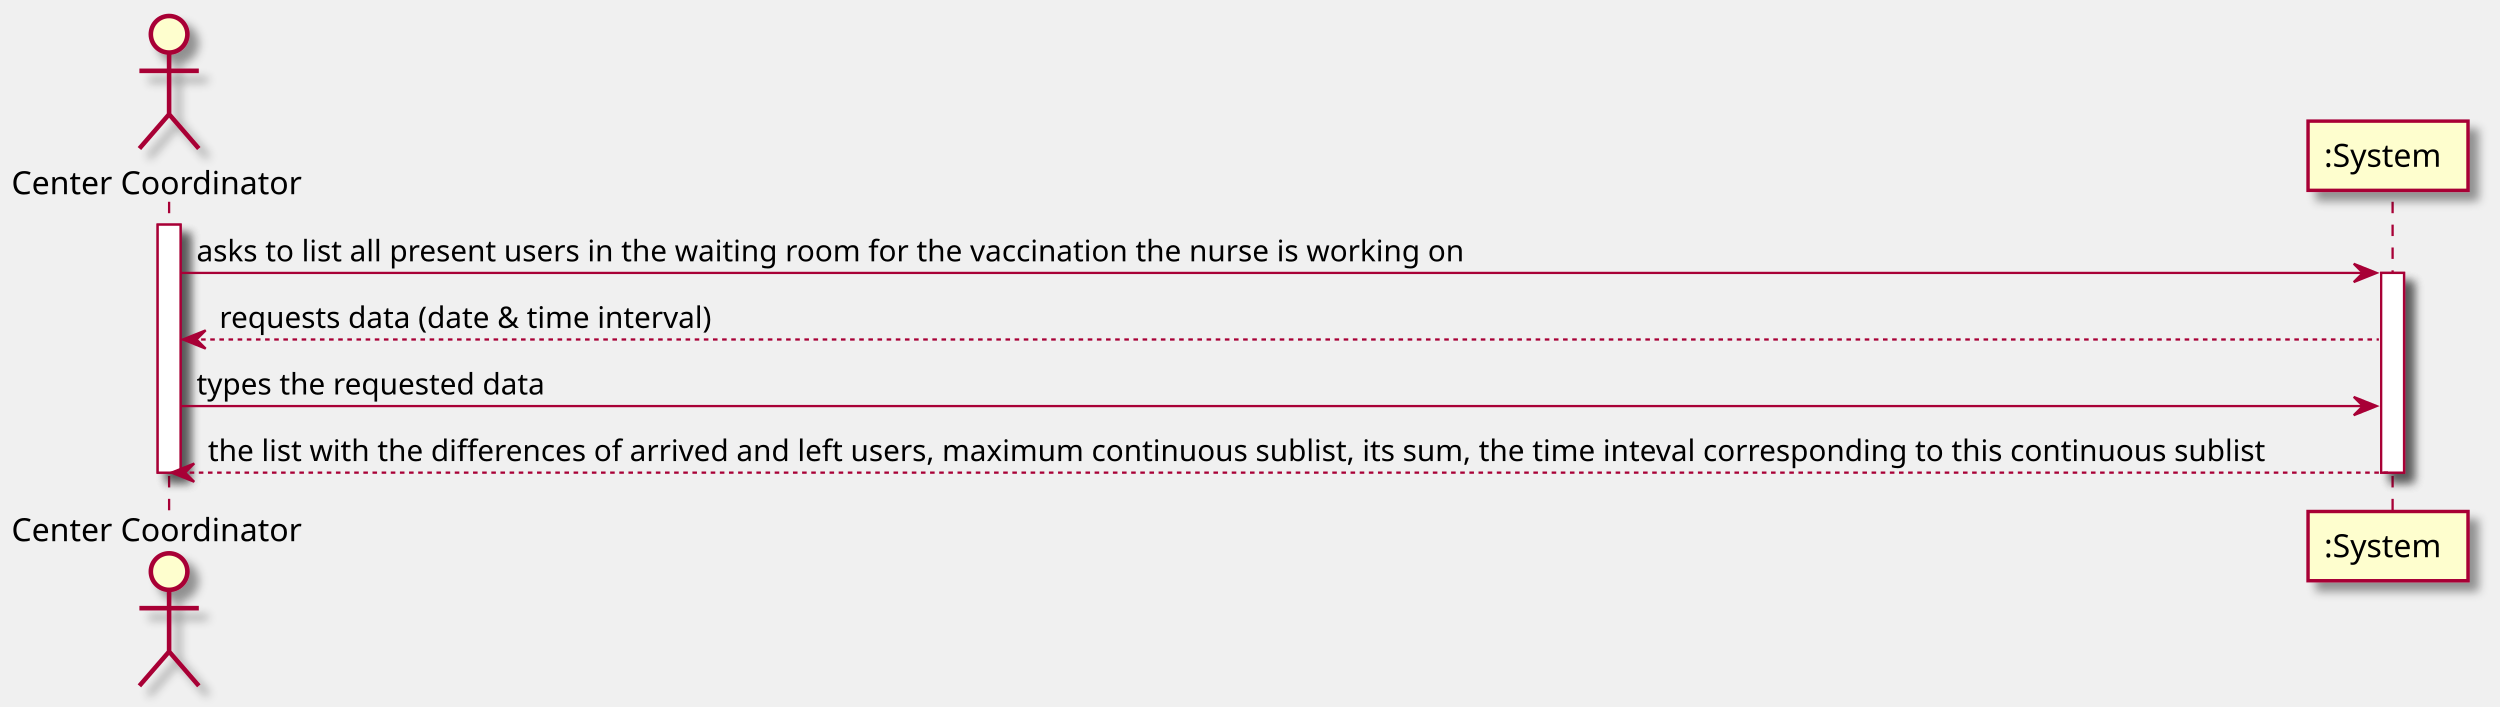
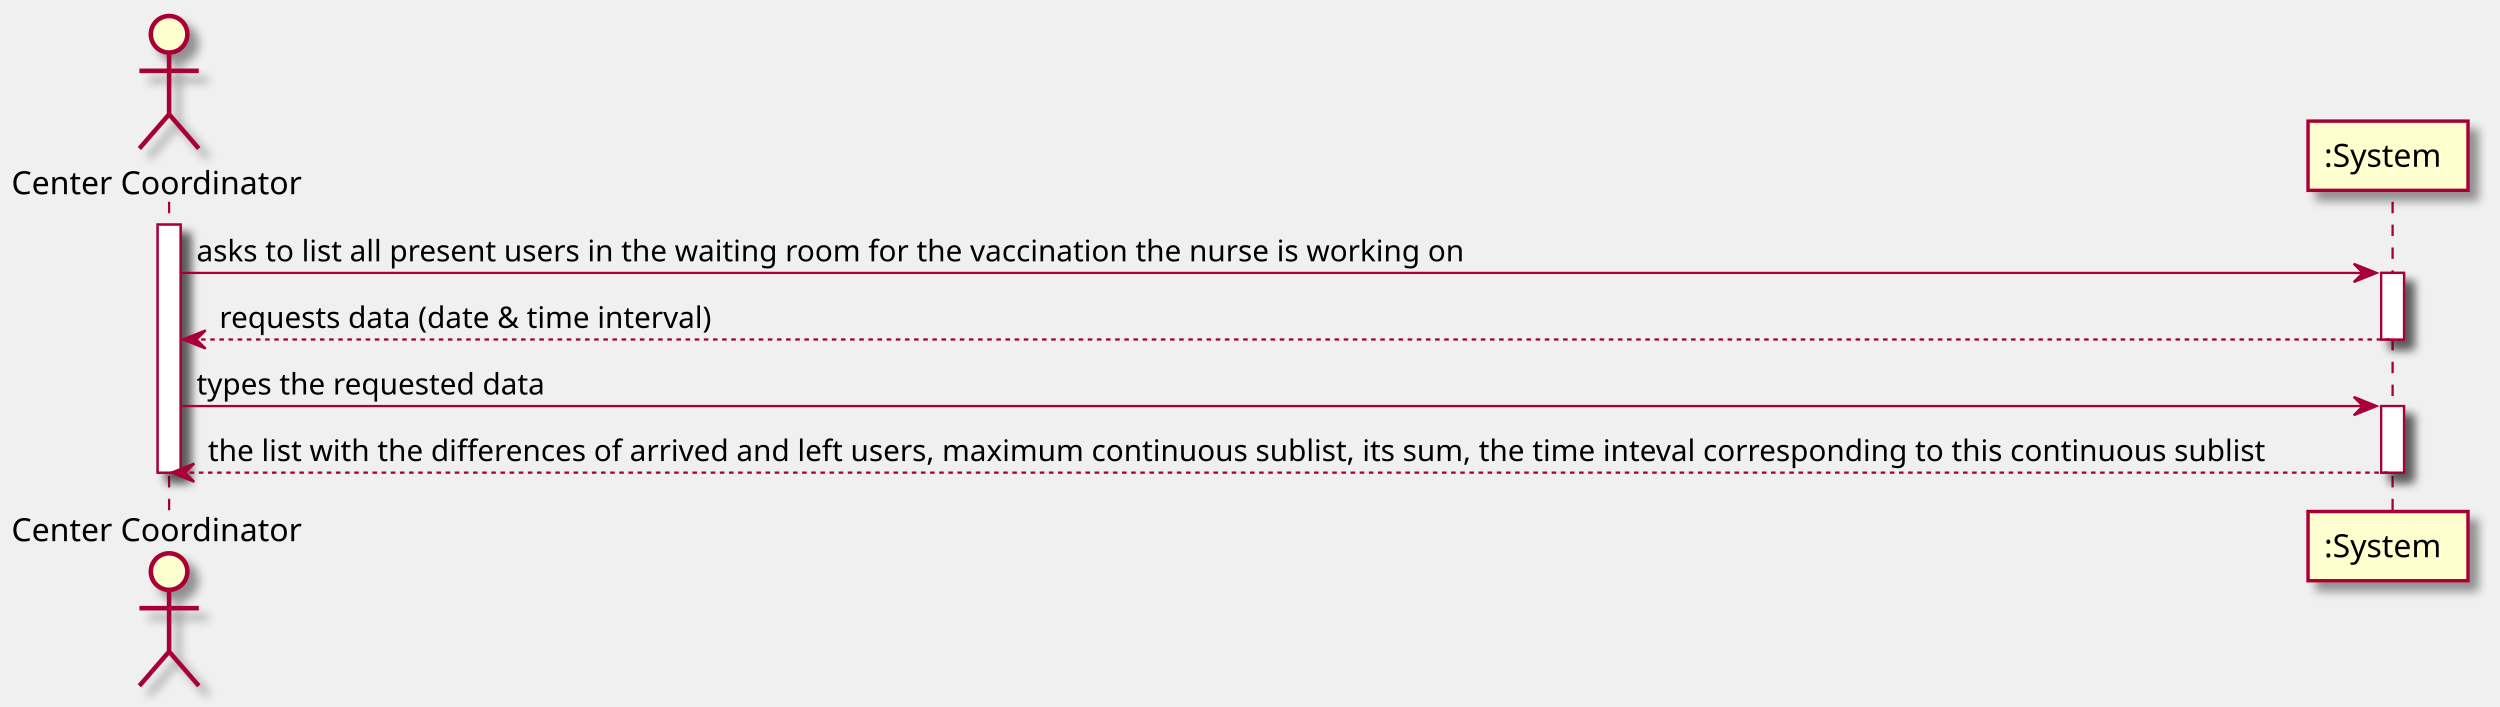
<svg xmlns="http://www.w3.org/2000/svg" contentScriptType="application/ecmascript" contentStyleType="text/css" height="309px" preserveAspectRatio="none" style="width:1094px;height:309px;background:#FFFFFF;" version="1.1" viewBox="0 0 1094 309" width="1094px" zoomAndPan="magnify">
  <defs>
-     <filter height="300%" id="f1lst1drcafeak" width="300%" x="-1" y="-1">
+     <filter height="300%" id="f37x3kvy9po61" width="300%" x="-1" y="-1">
      <feGaussianBlur result="blurOut" stdDeviation="2.0" />
      <feColorMatrix in="blurOut" result="blurOut2" type="matrix" values="0 0 0 0 0 0 0 0 0 0 0 0 0 0 0 0 0 0 .4 0" />
      <feOffset dx="4.0" dy="4.0" in="blurOut2" result="blurOut3" />
      <feBlend in="SourceGraphic" in2="blurOut3" mode="normal" />
    </filter>
  </defs>
  <g>
-     <rect fill="#FFFFFF" filter="url(#f1lst1drcafeak)" height="108.531" style="stroke:#A80036;stroke-width:1.0;" width="10" x="69" y="98.297" />
-     <rect fill="#FFFFFF" filter="url(#f1lst1drcafeak)" height="87.398" style="stroke:#A80036;stroke-width:1.0;" width="10" x="1042" y="119.43" />
+     <rect fill="#FFFFFF" filter="url(#f37x3kvy9po61)" height="108.531" style="stroke:#A80036;stroke-width:1.0;" width="10" x="69" y="98.297" />
+     <rect fill="#FFFFFF" filter="url(#f37x3kvy9po61)" height="29.133" style="stroke:#A80036;stroke-width:1.0;" width="10" x="1042" y="119.43" />
+     <rect fill="#FFFFFF" filter="url(#f37x3kvy9po61)" height="29.133" style="stroke:#A80036;stroke-width:1.0;" width="10" x="1042" y="177.695" />
    <line style="stroke:#A80036;stroke-width:1.0;stroke-dasharray:5.0,5.0;" x1="74" x2="74" y1="88.297" y2="224.828" />
    <line style="stroke:#A80036;stroke-width:1.0;stroke-dasharray:5.0,5.0;" x1="1047" x2="1047" y1="88.297" y2="224.828" />
    <text fill="#000000" font-family="sans-serif" font-size="14" lengthAdjust="spacing" textLength="132" x="5" y="84.995">Center Coordinator</text>
-     <ellipse cx="74" cy="15" fill="#FEFECE" filter="url(#f1lst1drcafeak)" rx="8" ry="8" style="stroke:#A80036;stroke-width:2.0;" />
-     <path d="M74,23 L74,50 M61,31 L87,31 M74,50 L61,65 M74,50 L87,65 " fill="none" filter="url(#f1lst1drcafeak)" style="stroke:#A80036;stroke-width:2.0;" />
+     <ellipse cx="74" cy="15" fill="#FEFECE" filter="url(#f37x3kvy9po61)" rx="8" ry="8" style="stroke:#A80036;stroke-width:2.0;" />
+     <path d="M74,23 L74,50 M61,31 L87,31 M74,50 L61,65 M74,50 L87,65 " fill="none" filter="url(#f37x3kvy9po61)" style="stroke:#A80036;stroke-width:2.0;" />
    <text fill="#000000" font-family="sans-serif" font-size="14" lengthAdjust="spacing" textLength="132" x="5" y="236.823">Center Coordinator</text>
-     <ellipse cx="74" cy="250.125" fill="#FEFECE" filter="url(#f1lst1drcafeak)" rx="8" ry="8" style="stroke:#A80036;stroke-width:2.0;" />
-     <path d="M74,258.125 L74,285.125 M61,266.125 L87,266.125 M74,285.125 L61,300.125 M74,285.125 L87,300.125 " fill="none" filter="url(#f1lst1drcafeak)" style="stroke:#A80036;stroke-width:2.0;" />
-     <rect fill="#FEFECE" filter="url(#f1lst1drcafeak)" height="30.297" style="stroke:#A80036;stroke-width:1.5;" width="70" x="1010" y="53" />
+     <ellipse cx="74" cy="250.125" fill="#FEFECE" filter="url(#f37x3kvy9po61)" rx="8" ry="8" style="stroke:#A80036;stroke-width:2.0;" />
+     <path d="M74,258.125 L74,285.125 M61,266.125 L87,266.125 M74,285.125 L61,300.125 M74,285.125 L87,300.125 " fill="none" filter="url(#f37x3kvy9po61)" style="stroke:#A80036;stroke-width:2.0;" />
+     <rect fill="#FEFECE" filter="url(#f37x3kvy9po61)" height="30.297" style="stroke:#A80036;stroke-width:1.5;" width="70" x="1010" y="53" />
    <text fill="#000000" font-family="sans-serif" font-size="14" lengthAdjust="spacing" textLength="56" x="1017" y="72.995">:System</text>
-     <rect fill="#FEFECE" filter="url(#f1lst1drcafeak)" height="30.297" style="stroke:#A80036;stroke-width:1.5;" width="70" x="1010" y="223.828" />
+     <rect fill="#FEFECE" filter="url(#f37x3kvy9po61)" height="30.297" style="stroke:#A80036;stroke-width:1.5;" width="70" x="1010" y="223.828" />
    <text fill="#000000" font-family="sans-serif" font-size="14" lengthAdjust="spacing" textLength="56" x="1017" y="243.823">:System</text>
-     <rect fill="#FFFFFF" filter="url(#f1lst1drcafeak)" height="108.531" style="stroke:#A80036;stroke-width:1.0;" width="10" x="69" y="98.297" />
-     <rect fill="#FFFFFF" filter="url(#f1lst1drcafeak)" height="87.398" style="stroke:#A80036;stroke-width:1.0;" width="10" x="1042" y="119.43" />
+     <rect fill="#FFFFFF" filter="url(#f37x3kvy9po61)" height="108.531" style="stroke:#A80036;stroke-width:1.0;" width="10" x="69" y="98.297" />
+     <rect fill="#FFFFFF" filter="url(#f37x3kvy9po61)" height="29.133" style="stroke:#A80036;stroke-width:1.0;" width="10" x="1042" y="119.43" />
+     <rect fill="#FFFFFF" filter="url(#f37x3kvy9po61)" height="29.133" style="stroke:#A80036;stroke-width:1.0;" width="10" x="1042" y="177.695" />
    <polygon fill="#A80036" points="1030,115.43,1040,119.43,1030,123.43,1034,119.43" style="stroke:#A80036;stroke-width:1.0;" />
    <line style="stroke:#A80036;stroke-width:1.0;" x1="79" x2="1036" y1="119.43" y2="119.43" />
    <text fill="#000000" font-family="sans-serif" font-size="13" lengthAdjust="spacing" textLength="577" x="86" y="114.364">asks to list all present users in the waiting room for the vaccination the nurse is working on</text>
    <polygon fill="#A80036" points="90,144.562,80,148.562,90,152.562,86,148.562" style="stroke:#A80036;stroke-width:1.0;" />
-     <line style="stroke:#A80036;stroke-width:1.0;stroke-dasharray:2.0,2.0;" x1="84" x2="1041" y1="148.562" y2="148.562" />
+     <line style="stroke:#A80036;stroke-width:1.0;stroke-dasharray:2.0,2.0;" x1="84" x2="1046" y1="148.562" y2="148.562" />
    <text fill="#000000" font-family="sans-serif" font-size="13" lengthAdjust="spacing" textLength="231" x="96" y="143.497">requests data (date &amp; time interval)</text>
    <polygon fill="#A80036" points="1030,173.695,1040,177.695,1030,181.695,1034,177.695" style="stroke:#A80036;stroke-width:1.0;" />
    <line style="stroke:#A80036;stroke-width:1.0;" x1="79" x2="1036" y1="177.695" y2="177.695" />
    <text fill="#000000" font-family="sans-serif" font-size="13" lengthAdjust="spacing" textLength="162" x="86" y="172.629">types the requested data</text>
    <polygon fill="#A80036" points="85,202.828,75,206.828,85,210.828,81,206.828" style="stroke:#A80036;stroke-width:1.0;" />
    <line style="stroke:#A80036;stroke-width:1.0;stroke-dasharray:2.0,2.0;" x1="79" x2="1046" y1="206.828" y2="206.828" />
    <text fill="#000000" font-family="sans-serif" font-size="13" lengthAdjust="spacing" textLength="939" x="91" y="201.762">the list with the differences of arrived and left users, maximum continuous sublist, its sum, the time inteval corresponding to this continuous sublist</text>
  </g>
</svg>
